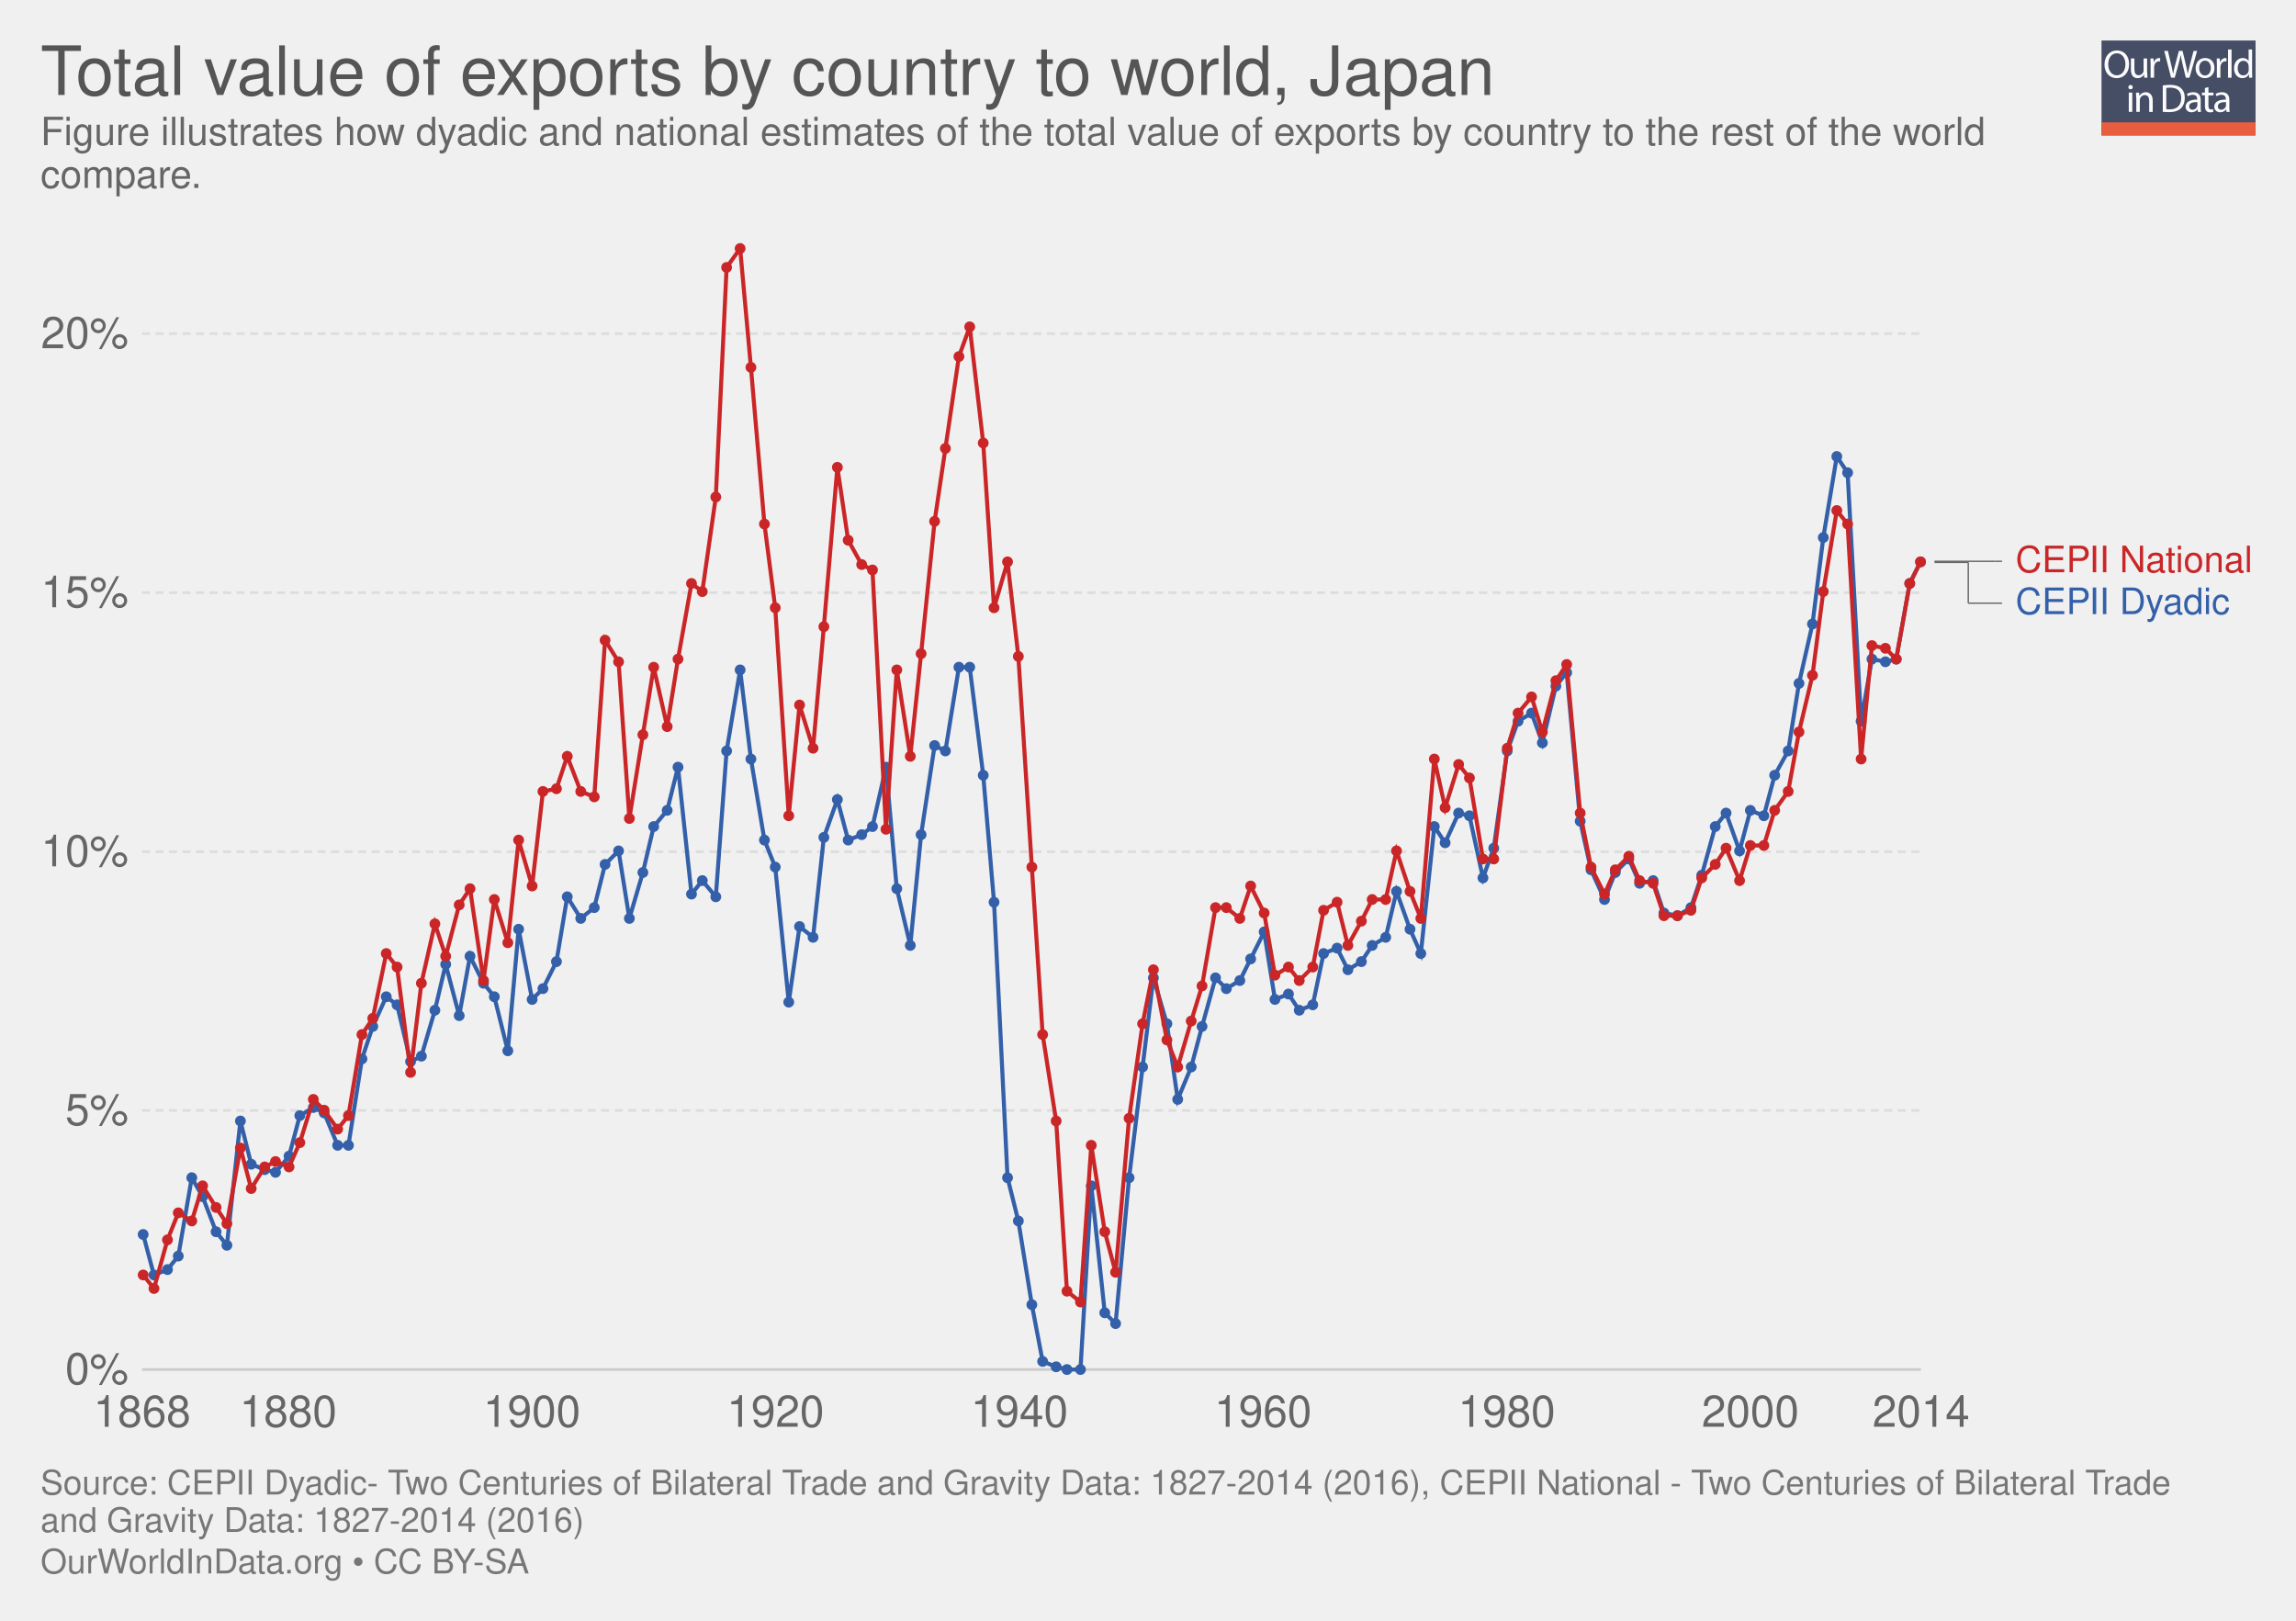
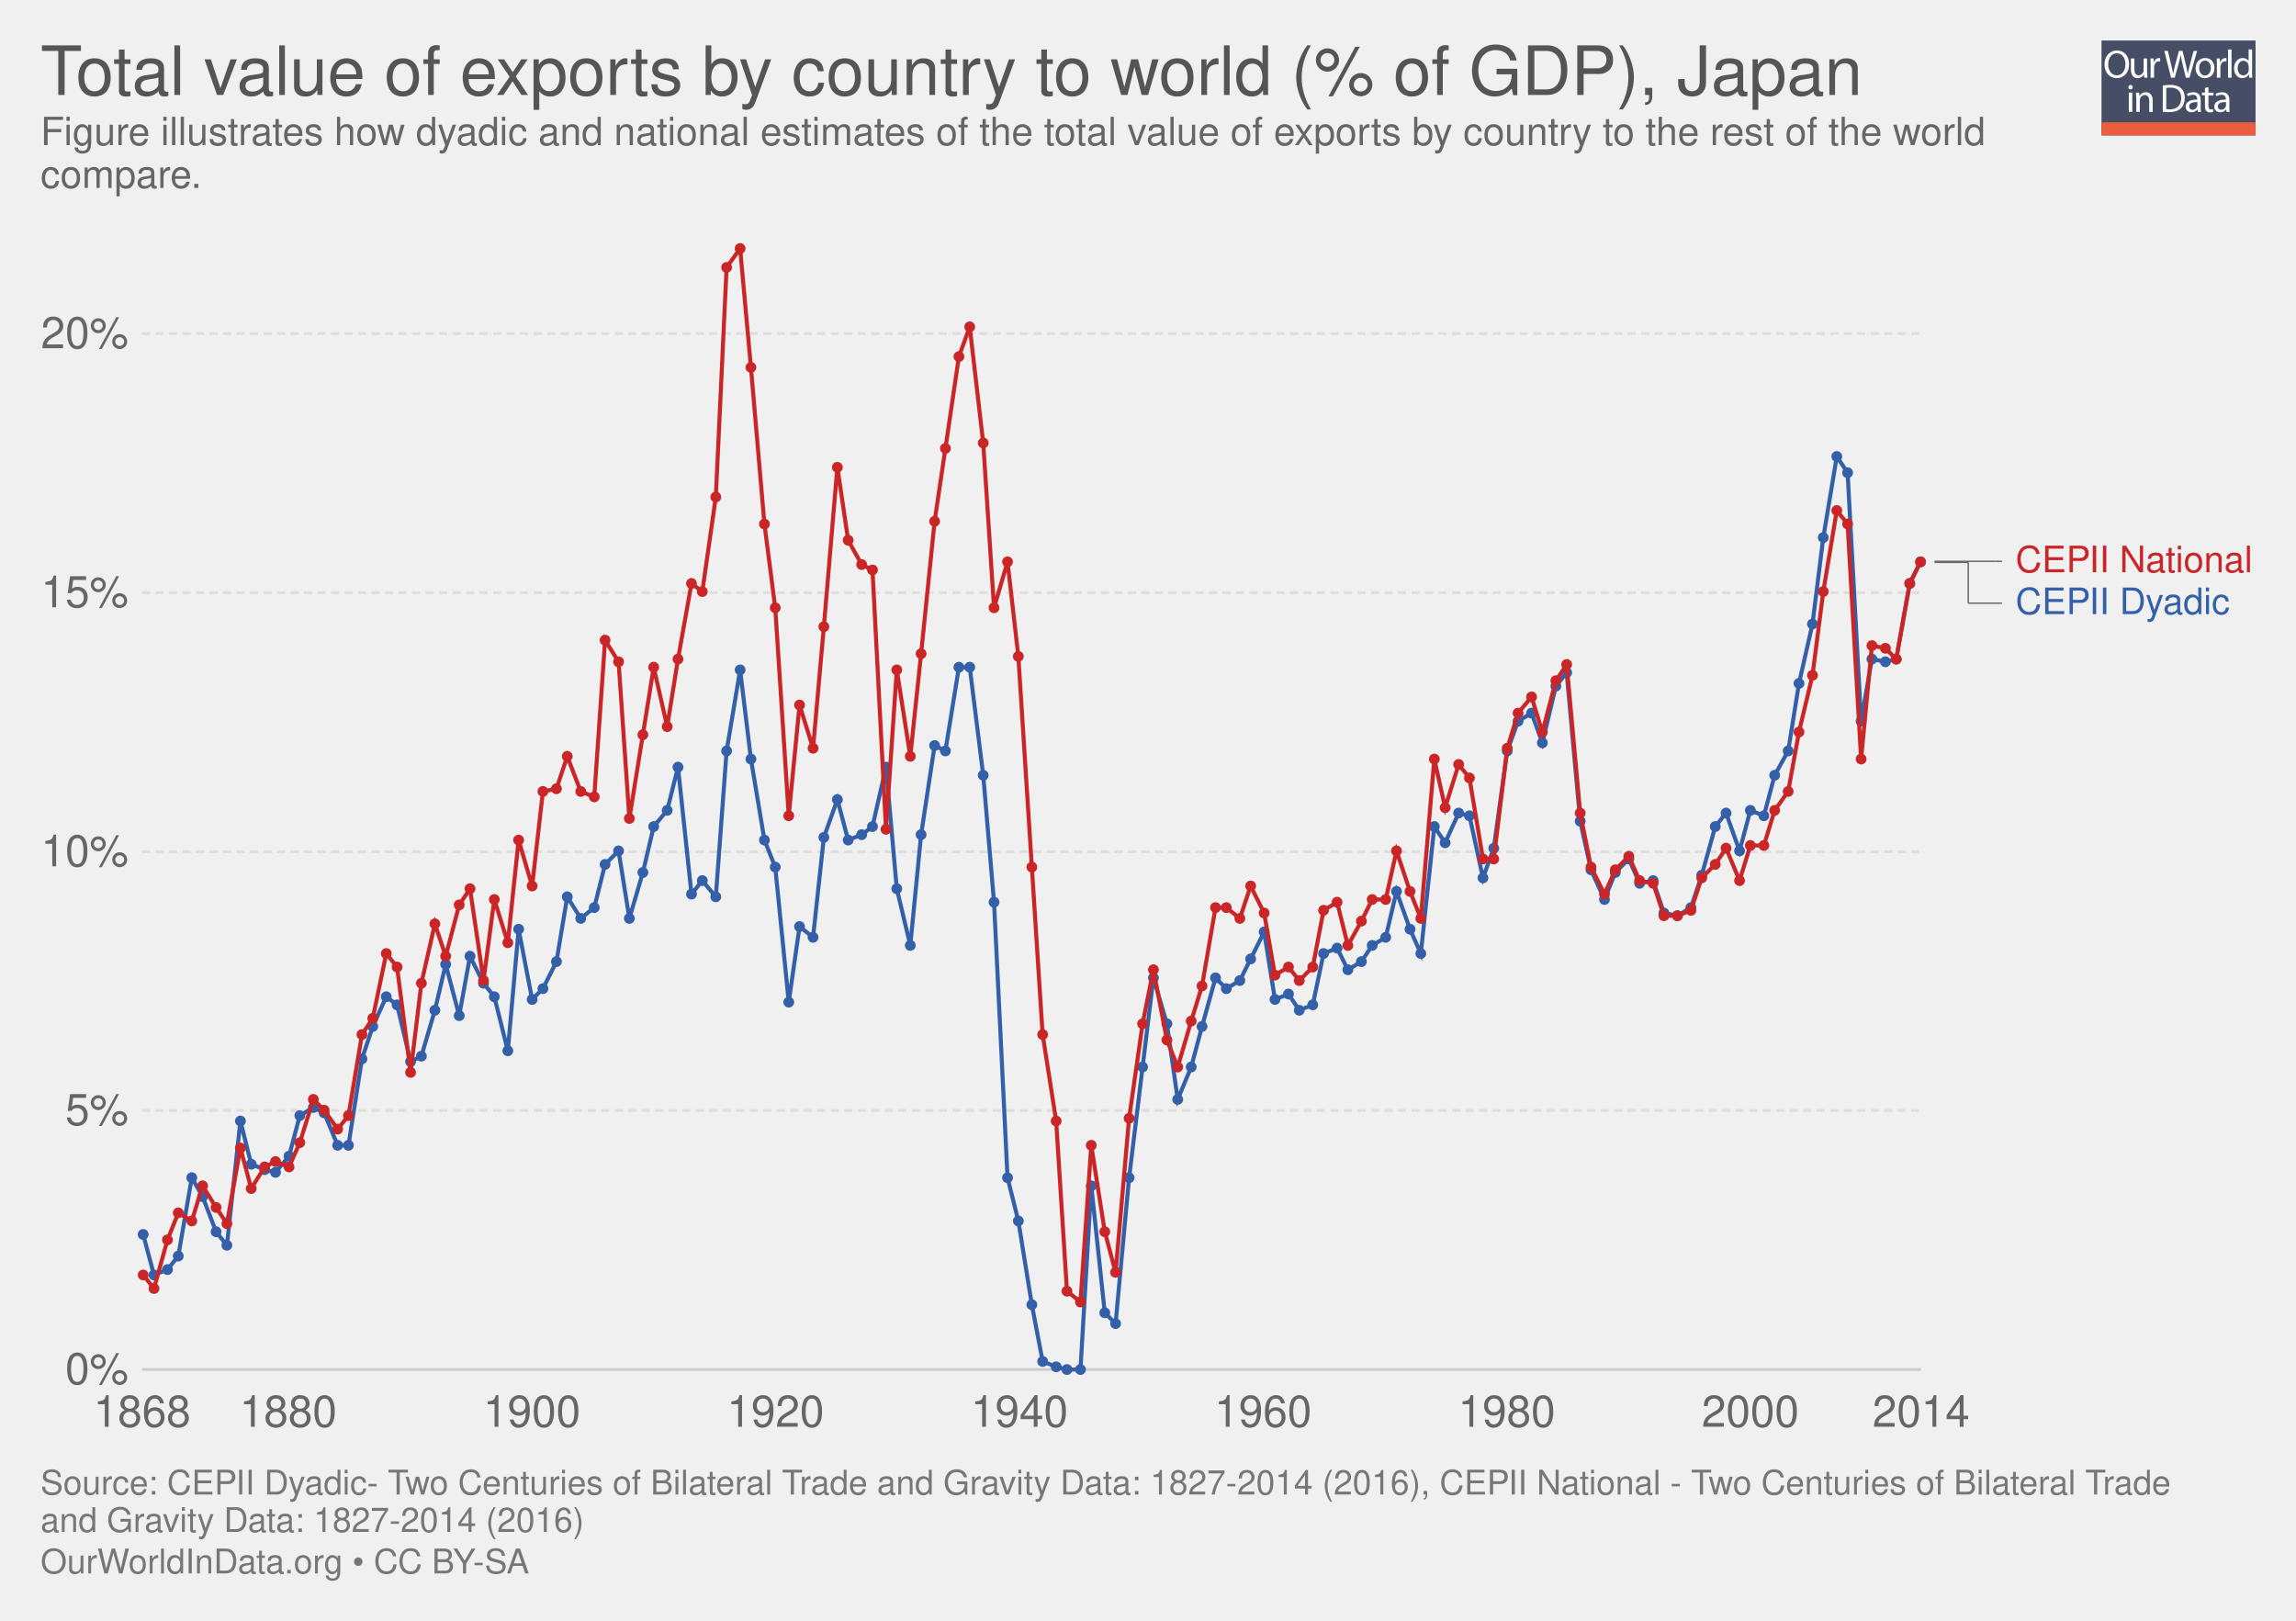
<svg xmlns="http://www.w3.org/2000/svg" xmlns:xlink="http://www.w3.org/1999/xlink" version="1.1" style="font-family: 'Helvetica Neue', Helvetica, Arial, sans-serif; font-size: 18px; background-color: white; text-rendering: optimizeLegibility; -webkit-font-smoothing: antialiased;" width="850" height="600">
  <g class="ChartTab">
    <g class="HeaderView">
      <g opacity="0.8" transform="translate(778, 15) scale(0.27)">
        <a xlink:href="https://ourworldindata.org" target="_blank">
          <g>
            <rect x="0" y="0" fill="#1B2543" width="211.2" height="130.1" />
            <rect x="0" y="112.2" fill="#E63912" width="211.2" height="17.9" />
            <g>
              <rect x="1.2" y="12.3" fill="none" width="210.2" height="99.2" />
              <path fill="#FFFFFF" d="M37.8,32.2c0,12.7-7.7,19.4-17.1,19.4c-9.7,0-16.6-7.5-16.6-18.7c0-11.7,7.3-19.3,17.1-19.3 C31.3,13.7,37.8,21.3,37.8,32.2z M9.2,32.8c0,7.9,4.3,14.9,11.8,14.9c7.5,0,11.8-6.9,11.8-15.3c0-7.3-3.8-14.9-11.8-14.9 C13.1,17.5,9.2,24.8,9.2,32.8z" />
              <path fill="#FFFFFF" d="M62.7,43.8c0,2.7,0.1,5.1,0.2,7.2h-4.3l-0.3-4.3h-0.1c-1.3,2.1-4,4.9-8.8,4.9c-4.2,0-9.1-2.3-9.1-11.6 V24.6h4.8v14.6c0,5,1.5,8.4,5.9,8.4c3.2,0,5.5-2.2,6.3-4.4c0.3-0.7,0.4-1.6,0.4-2.5V24.6h4.8V43.8z" />
              <path fill="#FFFFFF" d="M67.3,32.8c0-3.1-0.1-5.8-0.2-8.2h4.2l0.2,5.2h0.2c1.2-3.5,4.1-5.8,7.3-5.8c0.5,0,0.9,0.1,1.4,0.2v4.5 c-0.5-0.1-1-0.2-1.6-0.2c-3.4,0-5.8,2.6-6.5,6.2c-0.1,0.7-0.2,1.4-0.2,2.2V51h-4.8V32.8z" />
              <path fill="#FFFFFF" d="M95.4,51l-9.4-36.8h5l4.4,18.6c1.1,4.6,2.1,9.2,2.7,12.7h0.1c0.6-3.7,1.8-8,3-12.8l4.9-18.5h5l4.5,18.7 c1,4.4,2,8.7,2.6,12.6h0.1c0.8-4,1.8-8.1,3-12.7l4.9-18.5h4.9L120.6,51h-5L111,31.9c-1.1-4.7-1.9-8.3-2.4-12h-0.1 c-0.7,3.7-1.5,7.3-2.8,12L100.4,51H95.4z" />
              <path fill="#FFFFFF" d="M154.9,37.6c0,9.8-6.8,14-13.2,14c-7.2,0-12.7-5.2-12.7-13.6c0-8.8,5.8-14,13.1-14 C149.8,24,154.9,29.5,154.9,37.6z M133.9,37.9c0,5.8,3.3,10.1,8,10.1c4.6,0,8-4.3,8-10.3c0-4.5-2.2-10.1-7.9-10.1 C136.3,27.6,133.9,32.8,133.9,37.9z" />
              <path fill="#FFFFFF" d="M158.2,32.8c0-3.1-0.1-5.8-0.2-8.2h4.2l0.2,5.2h0.2c1.2-3.5,4.1-5.8,7.3-5.8c0.5,0,0.9,0.1,1.4,0.2v4.5 c-0.5-0.1-1-0.2-1.6-0.2c-3.4,0-5.8,2.6-6.5,6.2c-0.1,0.7-0.2,1.4-0.2,2.2V51h-4.8V32.8z" />
              <path fill="#FFFFFF" d="M173.5,12.3h4.8V51h-4.8V12.3z" />
              <path fill="#FFFFFF" d="M206.5,12.3v31.9c0,2.3,0.1,5,0.2,6.8h-4.3l-0.2-4.6H202c-1.5,2.9-4.7,5.2-9,5.2 c-6.4,0-11.3-5.4-11.3-13.4c-0.1-8.8,5.4-14.2,11.9-14.2c4,0,6.8,1.9,8,4h0.1V12.3H206.5z M201.7,35.4c0-0.6-0.1-1.4-0.2-2 c-0.7-3.1-3.3-5.6-6.9-5.6c-5,0-7.9,4.4-7.9,10.2c0,5.3,2.6,9.8,7.8,9.8c3.2,0,6.2-2.1,7.1-5.7c0.2-0.7,0.2-1.3,0.2-2.1V35.4z" />
              <path fill="#FFFFFF" d="M42.8,64c0.1,1.6-1.1,2.9-3.1,2.9c-1.7,0-2.9-1.3-2.9-2.9c0-1.7,1.3-3,3-3C41.7,61,42.8,62.3,42.8,64z M37.4,97.8V71.4h4.8v26.4H37.4z" />
              <path fill="#FFFFFF" d="M47.5,78.6c0-2.7-0.1-5-0.2-7.1h4.3l0.3,4.4h0.1c1.3-2.5,4.4-5,8.8-5c3.7,0,9.4,2.2,9.4,11.2v15.8h-4.8 V82.6c0-4.3-1.6-7.8-6.1-7.8c-3.2,0-5.6,2.2-6.5,4.9c-0.2,0.6-0.3,1.4-0.3,2.2v15.9h-4.8V78.6z" />
              <path fill="#FFFFFF" d="M84,61.6c2.9-0.4,6.3-0.8,10.1-0.8c6.8,0,11.7,1.6,14.9,4.6c3.3,3,5.2,7.3,5.2,13.2c0,6-1.9,10.9-5.3,14.3 c-3.4,3.4-9.1,5.3-16.3,5.3c-3.4,0-6.2-0.2-8.6-0.4V61.6z M88.8,94.1c1.2,0.2,3,0.3,4.8,0.3c10.2,0,15.7-5.7,15.7-15.6 c0.1-8.7-4.9-14.2-14.9-14.2c-2.5,0-4.3,0.2-5.6,0.5V94.1z" />
              <path fill="#FFFFFF" d="M132.1,97.8l-0.4-3.3h-0.2c-1.5,2.1-4.3,3.9-8.1,3.9c-5.4,0-8.1-3.8-8.1-7.6c0-6.4,5.7-9.9,15.9-9.8v-0.5 c0-2.2-0.6-6.1-6-6.1c-2.5,0-5,0.8-6.9,2l-1.1-3.2c2.2-1.4,5.4-2.3,8.7-2.3c8.1,0,10.1,5.5,10.1,10.8v9.9c0,2.3,0.1,4.5,0.4,6.3 H132.1z M131.4,84.4c-5.3-0.1-11.2,0.8-11.2,5.9c0,3.1,2.1,4.6,4.5,4.6c3.4,0,5.6-2.2,6.4-4.4c0.2-0.5,0.3-1,0.3-1.5V84.4z" />
              <path fill="#FFFFFF" d="M146.6,63.9v7.6h6.9v3.7h-6.9v14.2c0,3.3,0.9,5.1,3.6,5.1c1.3,0,2.2-0.2,2.8-0.3l0.2,3.6 c-0.9,0.4-2.4,0.7-4.3,0.7c-2.2,0-4-0.7-5.2-2c-1.4-1.4-1.9-3.8-1.9-6.9V75.1h-4.1v-3.7h4.1v-6.3L146.6,63.9z" />
              <path fill="#FFFFFF" d="M171.4,97.8l-0.4-3.3h-0.2c-1.5,2.1-4.3,3.9-8.1,3.9c-5.4,0-8.1-3.8-8.1-7.6c0-6.4,5.7-9.9,15.9-9.8v-0.5 c0-2.2-0.6-6.1-6-6.1c-2.5,0-5,0.8-6.9,2l-1.1-3.2c2.2-1.4,5.4-2.3,8.7-2.3c8.1,0,10.1,5.5,10.1,10.8v9.9c0,2.3,0.1,4.5,0.4,6.3 H171.4z M170.7,84.4c-5.3-0.1-11.2,0.8-11.2,5.9c0,3.1,2.1,4.6,4.5,4.6c3.4,0,5.6-2.2,6.4-4.4c0.2-0.5,0.3-1,0.3-1.5V84.4z" />
            </g>
          </g>
        </a>
      </g>
      <a href="https://ourworldindata.org/grapher/total-value-of-exports-by-country-to-world-national-vs-dyadic" target="_blank">
        <text font-size="25.20" x="15.0" y="35.2" fill="#555">
-           <tspan x="15" y="35.16">Total value of exports by country to world, Japan</tspan>
+           <tspan x="15" y="35.16">Total value of exports by country to world (% of GDP), Japan</tspan>
        </text>
      </a>
      <text font-size="14.40" x="15.0" y="53.7" fill="#666">
        <tspan x="15" y="53.72">Figure illustrates how dyadic and national estimates of the total value of exports by country to the rest of the world</tspan>
        <tspan x="15" y="69.56">compare.</tspan>
      </text>
    </g>
    <g class="LineChart">
      <defs>
        <clipPath id="boundsClip-3">
          <rect x="42.562" y="0" width="830" height="872.2" />
        </clipPath>
      </defs>
      <g class="AxisBoxView">
        <g class="HorizontalAxis">
          <text x="52.6" y="528.2" fill="#666" text-anchor="middle" font-size="16.2">1868</text>
          <text x="106.7" y="528.2" fill="#666" text-anchor="middle" font-size="16.2">1880</text>
          <text x="196.9" y="528.2" fill="#666" text-anchor="middle" font-size="16.2">1900</text>
          <text x="287.1" y="528.2" fill="#666" text-anchor="middle" font-size="16.2">1920</text>
          <text x="377.4" y="528.2" fill="#666" text-anchor="middle" font-size="16.2">1940</text>
          <text x="467.6" y="528.2" fill="#666" text-anchor="middle" font-size="16.2">1960</text>
          <text x="557.8" y="528.2" fill="#666" text-anchor="middle" font-size="16.2">1980</text>
          <text x="648" y="528.2" fill="#666" text-anchor="middle" font-size="16.2">2000</text>
          <text x="711.2" y="528.2" fill="#666" text-anchor="middle" font-size="16.2">2014</text>
        </g>
        <g class="VerticalAxis">
          <text x="47.56" y="507" fill="#666" dominant-baseline="middle" text-anchor="end" font-size="16.2">0%</text>
          <text x="47.56" y="411.1" fill="#666" dominant-baseline="middle" text-anchor="end" font-size="16.2">5%</text>
          <text x="47.56" y="315.3" fill="#666" dominant-baseline="middle" text-anchor="end" font-size="16.2">10%</text>
          <text x="47.56" y="219.4" fill="#666" dominant-baseline="middle" text-anchor="end" font-size="16.2">15%</text>
          <text x="47.56" y="123.5" fill="#666" dominant-baseline="middle" text-anchor="end" font-size="16.2">20%</text>
        </g>
        <g class="AxisGridLines">
          <line x1="52.56" y1="507" x2="711.17" y2="507" stroke="#ccc" />
          <line x1="52.56" y1="411.1" x2="711.17" y2="411.1" stroke="#ddd" stroke-dasharray="3,2" />
          <line x1="52.56" y1="315.3" x2="711.17" y2="315.3" stroke="#ddd" stroke-dasharray="3,2" />
          <line x1="52.56" y1="219.4" x2="711.17" y2="219.4" stroke="#ddd" stroke-dasharray="3,2" />
          <line x1="52.56" y1="123.5" x2="711.17" y2="123.5" stroke="#ddd" stroke-dasharray="3,2" />
        </g>
      </g>
      <g clip-path="url(#boundsClip-3)">
        <g class="HeightedLegend clickable">
          <g class="legendMark">
            <g class="indicator">
              <line x1="716.17" y1="207.8" x2="738.67" y2="207.8" stroke="#666" stroke-width="0.5" />
              <line x1="738.67" y1="207.8" x2="738.67" y2="207.8" stroke="#666" stroke-width="0.5" />
              <line x1="738.67" y1="207.8" x2="741.17" y2="207.8" stroke="#666" stroke-width="0.5" />
            </g>
            <rect x="711.17" y="201.05" width="123.83" height="13.5" fill="#fff" opacity="0" />
            <text font-size="13.50" x="746.2" y="211.9" fill="#ca2628">
              <tspan x="746.17" y="211.85">CEPII National</tspan>
            </text>
          </g>
          <g class="legendMark">
            <g class="indicator">
              <line x1="716.17" y1="208.2" x2="728.67" y2="208.2" stroke="#666" stroke-width="0.5" />
              <line x1="728.67" y1="208.2" x2="728.67" y2="223.3" stroke="#666" stroke-width="0.5" />
              <line x1="728.67" y1="223.3" x2="741.17" y2="223.3" stroke="#666" stroke-width="0.5" />
            </g>
            <rect x="711.17" y="216.55" width="115.46" height="13.5" fill="#fff" opacity="0" />
            <text font-size="13.50" x="746.2" y="227.4" fill="#3360a9">
              <tspan x="746.17" y="227.35">CEPII Dyadic</tspan>
            </text>
          </g>
        </g>
        <g class="Lines">
          <rect x="53" y="92" width="659" height="415" fill="rgba(255,255,255,0)" opacity="0" />
          <g class="key-Japan_0">
            <path stroke="#3360a9" stroke-linecap="round" d="M53 457L57 472L62 470L66 465L71 436L75 443L80 456L84 461L89 415L93 431L98 433L102 434L107 428L111 413L116 410L120 412L125 424L129 424L134 392L138 380L143 369L147 372L152 393L156 391L161 374L165 357L170 376L174 354L179 364L183 369L188 389L192 344L197 370L201 366L206 356L210 332L215 340L220 336L224 320L229 315L233 340L238 323L242 306L247 300L251 284L256 331L260 326L265 332L269 278L274 248L278 281L283 311L287 321L292 371L296 343L301 347L305 310L310 296L314 311L319 309L323 306L328 284L332 329L337 350L341 309L346 276L350 278L355 247L359 247L364 287L368 334L373 436L377 452L382 483L386 504L391 506L395 507L400 507L404 439L409 486L413 490L418 436L423 395L427 362L432 379L436 407L441 395L445 380L450 362L454 366L459 363L463 355L468 345L472 370L477 368L481 374L486 372L490 353L495 351L499 359L504 356L508 350L513 347L517 330L522 344L526 353L531 306L535 312L540 301L544 302L549 325L553 314L558 278L562 267L567 264L571 275L576 254L580 249L585 304L589 322L594 333L598 323L603 318L607 327L612 326L616 338L621 339L626 336L630 324L635 306L639 301L644 315L648 300L653 302L657 287L662 278L666 253L671 231L675 199L680 169L684 175L689 267L693 244L698 245L702 244L707 216L711 208" fill="none" stroke-width="1.5" />
            <g fill="#3360a9">
              <circle cx="53" cy="457" r="2" />
              <circle cx="57" cy="472" r="2" />
              <circle cx="62" cy="470" r="2" />
              <circle cx="66" cy="465" r="2" />
              <circle cx="71" cy="436" r="2" />
              <circle cx="75" cy="443" r="2" />
              <circle cx="80" cy="456" r="2" />
              <circle cx="84" cy="461" r="2" />
              <circle cx="89" cy="415" r="2" />
              <circle cx="93" cy="431" r="2" />
              <circle cx="98" cy="433" r="2" />
              <circle cx="102" cy="434" r="2" />
              <circle cx="107" cy="428" r="2" />
              <circle cx="111" cy="413" r="2" />
              <circle cx="116" cy="410" r="2" />
              <circle cx="120" cy="412" r="2" />
              <circle cx="125" cy="424" r="2" />
              <circle cx="129" cy="424" r="2" />
              <circle cx="134" cy="392" r="2" />
              <circle cx="138" cy="380" r="2" />
              <circle cx="143" cy="369" r="2" />
              <circle cx="147" cy="372" r="2" />
              <circle cx="152" cy="393" r="2" />
              <circle cx="156" cy="391" r="2" />
              <circle cx="161" cy="374" r="2" />
              <circle cx="165" cy="357" r="2" />
              <circle cx="170" cy="376" r="2" />
              <circle cx="174" cy="354" r="2" />
              <circle cx="179" cy="364" r="2" />
              <circle cx="183" cy="369" r="2" />
              <circle cx="188" cy="389" r="2" />
              <circle cx="192" cy="344" r="2" />
              <circle cx="197" cy="370" r="2" />
              <circle cx="201" cy="366" r="2" />
              <circle cx="206" cy="356" r="2" />
              <circle cx="210" cy="332" r="2" />
              <circle cx="215" cy="340" r="2" />
              <circle cx="220" cy="336" r="2" />
              <circle cx="224" cy="320" r="2" />
              <circle cx="229" cy="315" r="2" />
              <circle cx="233" cy="340" r="2" />
              <circle cx="238" cy="323" r="2" />
              <circle cx="242" cy="306" r="2" />
              <circle cx="247" cy="300" r="2" />
              <circle cx="251" cy="284" r="2" />
              <circle cx="256" cy="331" r="2" />
              <circle cx="260" cy="326" r="2" />
              <circle cx="265" cy="332" r="2" />
              <circle cx="269" cy="278" r="2" />
              <circle cx="274" cy="248" r="2" />
              <circle cx="278" cy="281" r="2" />
              <circle cx="283" cy="311" r="2" />
              <circle cx="287" cy="321" r="2" />
              <circle cx="292" cy="371" r="2" />
              <circle cx="296" cy="343" r="2" />
              <circle cx="301" cy="347" r="2" />
              <circle cx="305" cy="310" r="2" />
              <circle cx="310" cy="296" r="2" />
              <circle cx="314" cy="311" r="2" />
              <circle cx="319" cy="309" r="2" />
              <circle cx="323" cy="306" r="2" />
              <circle cx="328" cy="284" r="2" />
              <circle cx="332" cy="329" r="2" />
              <circle cx="337" cy="350" r="2" />
              <circle cx="341" cy="309" r="2" />
              <circle cx="346" cy="276" r="2" />
              <circle cx="350" cy="278" r="2" />
              <circle cx="355" cy="247" r="2" />
              <circle cx="359" cy="247" r="2" />
              <circle cx="364" cy="287" r="2" />
              <circle cx="368" cy="334" r="2" />
              <circle cx="373" cy="436" r="2" />
              <circle cx="377" cy="452" r="2" />
              <circle cx="382" cy="483" r="2" />
              <circle cx="386" cy="504" r="2" />
              <circle cx="391" cy="506" r="2" />
              <circle cx="395" cy="507" r="2" />
              <circle cx="400" cy="507" r="2" />
              <circle cx="404" cy="439" r="2" />
              <circle cx="409" cy="486" r="2" />
              <circle cx="413" cy="490" r="2" />
              <circle cx="418" cy="436" r="2" />
              <circle cx="423" cy="395" r="2" />
              <circle cx="427" cy="362" r="2" />
              <circle cx="432" cy="379" r="2" />
              <circle cx="436" cy="407" r="2" />
              <circle cx="441" cy="395" r="2" />
              <circle cx="445" cy="380" r="2" />
              <circle cx="450" cy="362" r="2" />
              <circle cx="454" cy="366" r="2" />
              <circle cx="459" cy="363" r="2" />
              <circle cx="463" cy="355" r="2" />
              <circle cx="468" cy="345" r="2" />
              <circle cx="472" cy="370" r="2" />
              <circle cx="477" cy="368" r="2" />
              <circle cx="481" cy="374" r="2" />
              <circle cx="486" cy="372" r="2" />
              <circle cx="490" cy="353" r="2" />
              <circle cx="495" cy="351" r="2" />
              <circle cx="499" cy="359" r="2" />
              <circle cx="504" cy="356" r="2" />
              <circle cx="508" cy="350" r="2" />
              <circle cx="513" cy="347" r="2" />
              <circle cx="517" cy="330" r="2" />
              <circle cx="522" cy="344" r="2" />
              <circle cx="526" cy="353" r="2" />
              <circle cx="531" cy="306" r="2" />
              <circle cx="535" cy="312" r="2" />
              <circle cx="540" cy="301" r="2" />
              <circle cx="544" cy="302" r="2" />
              <circle cx="549" cy="325" r="2" />
              <circle cx="553" cy="314" r="2" />
              <circle cx="558" cy="278" r="2" />
              <circle cx="562" cy="267" r="2" />
              <circle cx="567" cy="264" r="2" />
              <circle cx="571" cy="275" r="2" />
              <circle cx="576" cy="254" r="2" />
              <circle cx="580" cy="249" r="2" />
              <circle cx="585" cy="304" r="2" />
              <circle cx="589" cy="322" r="2" />
              <circle cx="594" cy="333" r="2" />
              <circle cx="598" cy="323" r="2" />
              <circle cx="603" cy="318" r="2" />
              <circle cx="607" cy="327" r="2" />
              <circle cx="612" cy="326" r="2" />
              <circle cx="616" cy="338" r="2" />
              <circle cx="621" cy="339" r="2" />
              <circle cx="626" cy="336" r="2" />
              <circle cx="630" cy="324" r="2" />
              <circle cx="635" cy="306" r="2" />
              <circle cx="639" cy="301" r="2" />
              <circle cx="644" cy="315" r="2" />
              <circle cx="648" cy="300" r="2" />
              <circle cx="653" cy="302" r="2" />
              <circle cx="657" cy="287" r="2" />
              <circle cx="662" cy="278" r="2" />
              <circle cx="666" cy="253" r="2" />
              <circle cx="671" cy="231" r="2" />
              <circle cx="675" cy="199" r="2" />
              <circle cx="680" cy="169" r="2" />
              <circle cx="684" cy="175" r="2" />
              <circle cx="689" cy="267" r="2" />
              <circle cx="693" cy="244" r="2" />
              <circle cx="698" cy="245" r="2" />
              <circle cx="702" cy="244" r="2" />
              <circle cx="707" cy="216" r="2" />
              <circle cx="711" cy="208" r="2" />
            </g>
          </g>
          <g class="key-Japan_1">
            <path stroke="#ca2628" stroke-linecap="round" d="M53 472L57 477L62 459L66 449L71 452L75 439L80 447L84 453L89 425L93 440L98 432L102 430L107 432L111 423L116 407L120 411L125 418L129 413L134 383L138 377L143 353L147 358L152 397L156 364L161 342L165 354L170 335L174 329L179 363L183 333L188 349L192 311L197 328L201 293L206 292L210 280L215 293L220 295L224 237L229 245L233 303L238 272L242 247L247 269L251 244L256 216L260 219L265 184L269 99L274 92L278 136L283 194L287 225L292 302L296 261L301 277L305 232L310 173L314 200L319 209L323 211L328 307L332 248L337 280L341 242L346 193L350 166L355 132L359 121L364 164L368 225L373 208L377 243L382 321L386 383L391 415L395 478L400 482L404 424L409 456L413 471L418 414L423 379L427 359L432 385L436 395L441 378L445 365L450 336L454 336L459 340L463 328L468 338L472 361L477 358L481 363L486 358L490 337L495 334L499 350L504 341L508 333L513 333L517 315L522 330L526 340L531 281L535 299L540 283L544 288L549 318L553 318L558 277L562 264L567 258L571 271L576 252L580 246L585 301L589 321L594 331L598 322L603 317L607 326L612 327L616 339L621 339L626 337L630 325L635 320L639 314L644 326L648 313L653 313L657 300L662 293L666 271L671 250L675 219L680 189L684 194L689 281L693 239L698 240L702 244L707 216L711 208" fill="none" stroke-width="1.5" />
            <g fill="#ca2628">
              <circle cx="53" cy="472" r="2" />
              <circle cx="57" cy="477" r="2" />
              <circle cx="62" cy="459" r="2" />
              <circle cx="66" cy="449" r="2" />
              <circle cx="71" cy="452" r="2" />
              <circle cx="75" cy="439" r="2" />
              <circle cx="80" cy="447" r="2" />
              <circle cx="84" cy="453" r="2" />
              <circle cx="89" cy="425" r="2" />
              <circle cx="93" cy="440" r="2" />
              <circle cx="98" cy="432" r="2" />
              <circle cx="102" cy="430" r="2" />
              <circle cx="107" cy="432" r="2" />
              <circle cx="111" cy="423" r="2" />
              <circle cx="116" cy="407" r="2" />
              <circle cx="120" cy="411" r="2" />
              <circle cx="125" cy="418" r="2" />
              <circle cx="129" cy="413" r="2" />
              <circle cx="134" cy="383" r="2" />
              <circle cx="138" cy="377" r="2" />
              <circle cx="143" cy="353" r="2" />
              <circle cx="147" cy="358" r="2" />
              <circle cx="152" cy="397" r="2" />
              <circle cx="156" cy="364" r="2" />
              <circle cx="161" cy="342" r="2" />
              <circle cx="165" cy="354" r="2" />
              <circle cx="170" cy="335" r="2" />
              <circle cx="174" cy="329" r="2" />
              <circle cx="179" cy="363" r="2" />
              <circle cx="183" cy="333" r="2" />
              <circle cx="188" cy="349" r="2" />
              <circle cx="192" cy="311" r="2" />
              <circle cx="197" cy="328" r="2" />
              <circle cx="201" cy="293" r="2" />
              <circle cx="206" cy="292" r="2" />
              <circle cx="210" cy="280" r="2" />
              <circle cx="215" cy="293" r="2" />
              <circle cx="220" cy="295" r="2" />
              <circle cx="224" cy="237" r="2" />
              <circle cx="229" cy="245" r="2" />
              <circle cx="233" cy="303" r="2" />
              <circle cx="238" cy="272" r="2" />
              <circle cx="242" cy="247" r="2" />
              <circle cx="247" cy="269" r="2" />
              <circle cx="251" cy="244" r="2" />
              <circle cx="256" cy="216" r="2" />
              <circle cx="260" cy="219" r="2" />
              <circle cx="265" cy="184" r="2" />
              <circle cx="269" cy="99" r="2" />
              <circle cx="274" cy="92" r="2" />
              <circle cx="278" cy="136" r="2" />
              <circle cx="283" cy="194" r="2" />
              <circle cx="287" cy="225" r="2" />
              <circle cx="292" cy="302" r="2" />
              <circle cx="296" cy="261" r="2" />
              <circle cx="301" cy="277" r="2" />
              <circle cx="305" cy="232" r="2" />
              <circle cx="310" cy="173" r="2" />
              <circle cx="314" cy="200" r="2" />
              <circle cx="319" cy="209" r="2" />
              <circle cx="323" cy="211" r="2" />
              <circle cx="328" cy="307" r="2" />
              <circle cx="332" cy="248" r="2" />
              <circle cx="337" cy="280" r="2" />
              <circle cx="341" cy="242" r="2" />
              <circle cx="346" cy="193" r="2" />
              <circle cx="350" cy="166" r="2" />
              <circle cx="355" cy="132" r="2" />
              <circle cx="359" cy="121" r="2" />
              <circle cx="364" cy="164" r="2" />
              <circle cx="368" cy="225" r="2" />
              <circle cx="373" cy="208" r="2" />
              <circle cx="377" cy="243" r="2" />
              <circle cx="382" cy="321" r="2" />
              <circle cx="386" cy="383" r="2" />
              <circle cx="391" cy="415" r="2" />
              <circle cx="395" cy="478" r="2" />
              <circle cx="400" cy="482" r="2" />
              <circle cx="404" cy="424" r="2" />
              <circle cx="409" cy="456" r="2" />
              <circle cx="413" cy="471" r="2" />
              <circle cx="418" cy="414" r="2" />
              <circle cx="423" cy="379" r="2" />
              <circle cx="427" cy="359" r="2" />
              <circle cx="432" cy="385" r="2" />
              <circle cx="436" cy="395" r="2" />
              <circle cx="441" cy="378" r="2" />
              <circle cx="445" cy="365" r="2" />
              <circle cx="450" cy="336" r="2" />
              <circle cx="454" cy="336" r="2" />
              <circle cx="459" cy="340" r="2" />
              <circle cx="463" cy="328" r="2" />
              <circle cx="468" cy="338" r="2" />
              <circle cx="472" cy="361" r="2" />
              <circle cx="477" cy="358" r="2" />
              <circle cx="481" cy="363" r="2" />
              <circle cx="486" cy="358" r="2" />
              <circle cx="490" cy="337" r="2" />
              <circle cx="495" cy="334" r="2" />
              <circle cx="499" cy="350" r="2" />
              <circle cx="504" cy="341" r="2" />
              <circle cx="508" cy="333" r="2" />
              <circle cx="513" cy="333" r="2" />
              <circle cx="517" cy="315" r="2" />
              <circle cx="522" cy="330" r="2" />
              <circle cx="526" cy="340" r="2" />
              <circle cx="531" cy="281" r="2" />
              <circle cx="535" cy="299" r="2" />
              <circle cx="540" cy="283" r="2" />
              <circle cx="544" cy="288" r="2" />
              <circle cx="549" cy="318" r="2" />
              <circle cx="553" cy="318" r="2" />
              <circle cx="558" cy="277" r="2" />
              <circle cx="562" cy="264" r="2" />
              <circle cx="567" cy="258" r="2" />
              <circle cx="571" cy="271" r="2" />
              <circle cx="576" cy="252" r="2" />
              <circle cx="580" cy="246" r="2" />
              <circle cx="585" cy="301" r="2" />
              <circle cx="589" cy="321" r="2" />
              <circle cx="594" cy="331" r="2" />
              <circle cx="598" cy="322" r="2" />
              <circle cx="603" cy="317" r="2" />
              <circle cx="607" cy="326" r="2" />
              <circle cx="612" cy="327" r="2" />
              <circle cx="616" cy="339" r="2" />
              <circle cx="621" cy="339" r="2" />
              <circle cx="626" cy="337" r="2" />
              <circle cx="630" cy="325" r="2" />
              <circle cx="635" cy="320" r="2" />
              <circle cx="639" cy="314" r="2" />
              <circle cx="644" cy="326" r="2" />
              <circle cx="648" cy="313" r="2" />
              <circle cx="653" cy="313" r="2" />
              <circle cx="657" cy="300" r="2" />
              <circle cx="662" cy="293" r="2" />
              <circle cx="666" cy="271" r="2" />
              <circle cx="671" cy="250" r="2" />
              <circle cx="675" cy="219" r="2" />
              <circle cx="680" cy="189" r="2" />
              <circle cx="684" cy="194" r="2" />
              <circle cx="689" cy="281" r="2" />
              <circle cx="693" cy="239" r="2" />
              <circle cx="698" cy="240" r="2" />
              <circle cx="702" cy="244" r="2" />
              <circle cx="707" cy="216" r="2" />
              <circle cx="711" cy="208" r="2" />
            </g>
          </g>
        </g>
      </g>
    </g>
    <g style="fill: #777;" class="SourcesFooter">
      <g style="fill: #777;" class="clickable">
        <text font-size="12.60" x="15.0" y="553.3">
          <tspan x="15" y="553.28">Source: CEPII Dyadic- Two Centuries of Bilateral Trade and Gravity Data: 1827-2014 (2016), CEPII National - Two Centuries of Bilateral Trade</tspan>
          <tspan x="15" y="567.14">and Gravity Data: 1827-2014 (2016)</tspan>
        </text>
      </g>
      <text font-size="12.60" x="15.0" y="582.5">
        <tspan x="15" y="582.48">
          <a target="_blank" style="fill: #777;" href="https://ourworldindata.org">OurWorldInData.org</a> • <a style="fill: #777;" href="http://creativecommons.org/licenses/by-sa/4.0/deed.en_US" target="_blank">CC BY-SA</a>
        </tspan>
      </text>
    </g>
  </g>
</svg>
